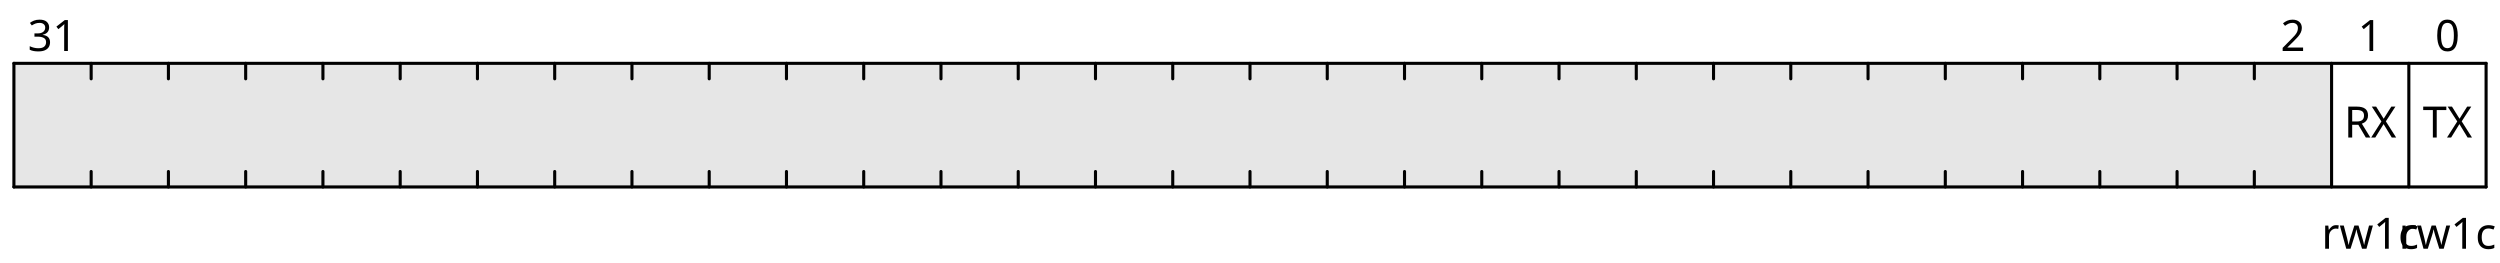
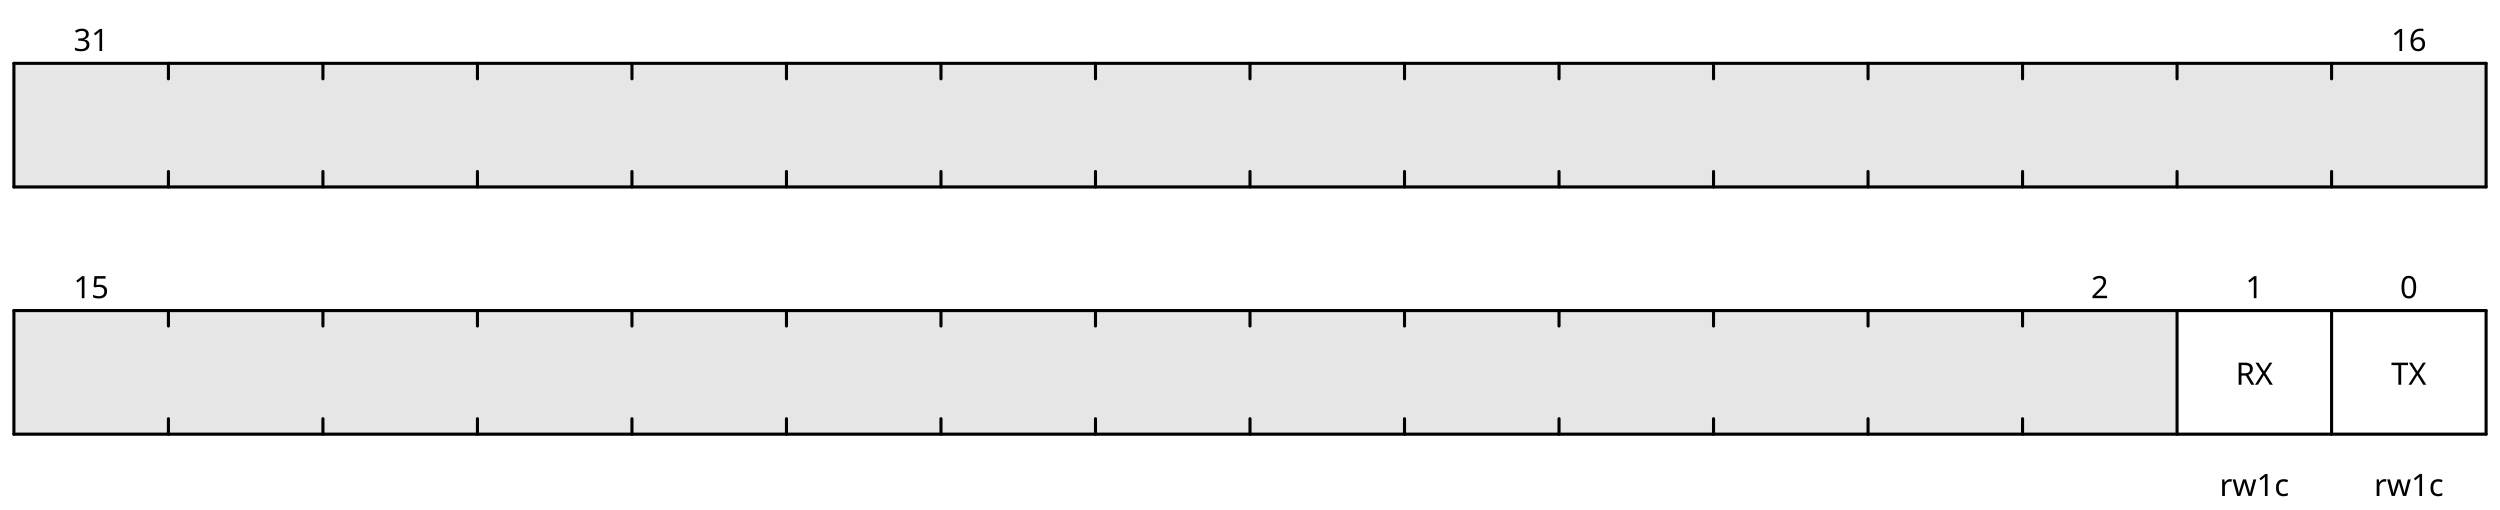
- <svg xmlns="http://www.w3.org/2000/svg" baseProfile="full" class="WaveDrom" height="85" version="1.1" viewBox="0,0,809,85" width="809">
+ <svg xmlns="http://www.w3.org/2000/svg" baseProfile="full" class="WaveDrom" height="165" version="1.1" viewBox="0,0,809,165" width="809">
  <defs />
-   <g font-family="sans-serif" font-size="14" font-weight="normal" text-anchor="middle" transform="translate(4.5,0.5)">
+   <g font-family="sans-serif" font-size="10" font-weight="normal" text-anchor="middle" transform="translate(4.5,80.5)">
    <g stroke="black" stroke-linecap="round" stroke-width="1" transform="translate(0,20.0)">
      <line x1="0" x2="800" y1="0" y2="0" />
      <line x1="0" x2="0" y1="0" y2="40.0" />
      <line x1="0" x2="800" y1="40.0" y2="40.0" />
      <line x1="800.0" x2="800.0" y1="0" y2="40.0" />
-       <line x1="775.0" x2="775.0" y1="0" y2="40.0" />
      <line x1="750.0" x2="750.0" y1="0" y2="40.0" />
-       <line x1="725.0" x2="725.0" y1="0" y2="5.0" />
-       <line x1="725.0" x2="725.0" y1="35.0" y2="40.0" />
-       <line x1="700.0" x2="700.0" y1="0" y2="5.0" />
-       <line x1="700.0" x2="700.0" y1="35.0" y2="40.0" />
-       <line x1="675.0" x2="675.0" y1="0" y2="5.0" />
-       <line x1="675.0" x2="675.0" y1="35.0" y2="40.0" />
+       <line x1="700.0" x2="700.0" y1="0" y2="40.0" />
      <line x1="650.0" x2="650.0" y1="0" y2="5.0" />
      <line x1="650.0" x2="650.0" y1="35.0" y2="40.0" />
-       <line x1="625.0" x2="625.0" y1="0" y2="5.0" />
-       <line x1="625.0" x2="625.0" y1="35.0" y2="40.0" />
      <line x1="600.0" x2="600.0" y1="0" y2="5.0" />
      <line x1="600.0" x2="600.0" y1="35.0" y2="40.0" />
-       <line x1="575.0" x2="575.0" y1="0" y2="5.0" />
-       <line x1="575.0" x2="575.0" y1="35.0" y2="40.0" />
      <line x1="550.0" x2="550.0" y1="0" y2="5.0" />
      <line x1="550.0" x2="550.0" y1="35.0" y2="40.0" />
-       <line x1="525.0" x2="525.0" y1="0" y2="5.0" />
-       <line x1="525.0" x2="525.0" y1="35.0" y2="40.0" />
      <line x1="500.0" x2="500.0" y1="0" y2="5.0" />
      <line x1="500.0" x2="500.0" y1="35.0" y2="40.0" />
-       <line x1="475.0" x2="475.0" y1="0" y2="5.0" />
-       <line x1="475.0" x2="475.0" y1="35.0" y2="40.0" />
      <line x1="450.0" x2="450.0" y1="0" y2="5.0" />
      <line x1="450.0" x2="450.0" y1="35.0" y2="40.0" />
-       <line x1="425.0" x2="425.0" y1="0" y2="5.0" />
-       <line x1="425.0" x2="425.0" y1="35.0" y2="40.0" />
      <line x1="400.0" x2="400.0" y1="0" y2="5.0" />
      <line x1="400.0" x2="400.0" y1="35.0" y2="40.0" />
-       <line x1="375.0" x2="375.0" y1="0" y2="5.0" />
-       <line x1="375.0" x2="375.0" y1="35.0" y2="40.0" />
      <line x1="350.0" x2="350.0" y1="0" y2="5.0" />
      <line x1="350.0" x2="350.0" y1="35.0" y2="40.0" />
-       <line x1="325.0" x2="325.0" y1="0" y2="5.0" />
-       <line x1="325.0" x2="325.0" y1="35.0" y2="40.0" />
      <line x1="300.0" x2="300.0" y1="0" y2="5.0" />
      <line x1="300.0" x2="300.0" y1="35.0" y2="40.0" />
-       <line x1="275.0" x2="275.0" y1="0" y2="5.0" />
-       <line x1="275.0" x2="275.0" y1="35.0" y2="40.0" />
      <line x1="250.0" x2="250.0" y1="0" y2="5.0" />
      <line x1="250.0" x2="250.0" y1="35.0" y2="40.0" />
-       <line x1="225.0" x2="225.0" y1="0" y2="5.0" />
-       <line x1="225.0" x2="225.0" y1="35.0" y2="40.0" />
      <line x1="200.0" x2="200.0" y1="0" y2="5.0" />
      <line x1="200.0" x2="200.0" y1="35.0" y2="40.0" />
-       <line x1="175.0" x2="175.0" y1="0" y2="5.0" />
-       <line x1="175.0" x2="175.0" y1="35.0" y2="40.0" />
      <line x1="150.0" x2="150.0" y1="0" y2="5.0" />
      <line x1="150.0" x2="150.0" y1="35.0" y2="40.0" />
-       <line x1="125.0" x2="125.0" y1="0" y2="5.0" />
-       <line x1="125.0" x2="125.0" y1="35.0" y2="40.0" />
      <line x1="100.0" x2="100.0" y1="0" y2="5.0" />
      <line x1="100.0" x2="100.0" y1="35.0" y2="40.0" />
-       <line x1="75.0" x2="75.0" y1="0" y2="5.0" />
-       <line x1="75.0" x2="75.0" y1="35.0" y2="40.0" />
      <line x1="50.0" x2="50.0" y1="0" y2="5.0" />
      <line x1="50.0" x2="50.0" y1="35.0" y2="40.0" />
-       <line x1="25.0" x2="25.0" y1="0" y2="5.0" />
-       <line x1="25.0" x2="25.0" y1="35.0" y2="40.0" />
    </g>
    <g text-anchor="middle">
      <g>
        <g transform="translate(0,20.0)">
-           <rect height="40.0" style="fill-opacity:0.1" width="750.0" x="0.0" y="0" />
+           <rect height="40.0" style="fill-opacity:0.1" width="700.0" x="0.0" y="0" />
        </g>
-         <g transform="translate(12.5,16.0)">
-           <text x="775.0">
+         <g transform="translate(25.0,16.0)">
+           <text x="750.0">
            <tspan>0</tspan>
          </text>
-           <text x="750.0">
+           <text x="700.0">
            <tspan>1</tspan>
          </text>
-           <text x="725.0">
+           <text x="650.0">
            <tspan>2</tspan>
          </text>
          <text x="0.0">
-             <tspan>31</tspan>
+             <tspan>15</tspan>
          </text>
        </g>
-         <g transform="translate(12.5,44.0)">
-           <text x="775.0">
+         <g transform="translate(25.0,44.0)">
+           <text x="750.0">
            <tspan>TX</tspan>
          </text>
-           <text x="750.0">
+           <text x="700.0">
            <tspan>RX</tspan>
          </text>
        </g>
-         <g transform="translate(12.5,80)">
-           <text x="775.0">
+         <g transform="translate(25.0,80)">
+           <text x="750.0">
            <tspan>rw1c</tspan>
          </text>
-           <text x="750.0">
+           <text x="700.0">
            <tspan>rw1c</tspan>
          </text>
        </g>
      </g>
    </g>
  </g>
+   <g font-family="sans-serif" font-size="10" font-weight="normal" text-anchor="middle" transform="translate(4.5,0.5)">
+     <g stroke="black" stroke-linecap="round" stroke-width="1" transform="translate(0,20.0)">
+       <line x1="0" x2="800" y1="0" y2="0" />
+       <line x1="0" x2="0" y1="0" y2="40.0" />
+       <line x1="0" x2="800" y1="40.0" y2="40.0" />
+       <line x1="800.0" x2="800.0" y1="0" y2="40.0" />
+       <line x1="750.0" x2="750.0" y1="0" y2="5.0" />
+       <line x1="750.0" x2="750.0" y1="35.0" y2="40.0" />
+       <line x1="700.0" x2="700.0" y1="0" y2="5.0" />
+       <line x1="700.0" x2="700.0" y1="35.0" y2="40.0" />
+       <line x1="650.0" x2="650.0" y1="0" y2="5.0" />
+       <line x1="650.0" x2="650.0" y1="35.0" y2="40.0" />
+       <line x1="600.0" x2="600.0" y1="0" y2="5.0" />
+       <line x1="600.0" x2="600.0" y1="35.0" y2="40.0" />
+       <line x1="550.0" x2="550.0" y1="0" y2="5.0" />
+       <line x1="550.0" x2="550.0" y1="35.0" y2="40.0" />
+       <line x1="500.0" x2="500.0" y1="0" y2="5.0" />
+       <line x1="500.0" x2="500.0" y1="35.0" y2="40.0" />
+       <line x1="450.0" x2="450.0" y1="0" y2="5.0" />
+       <line x1="450.0" x2="450.0" y1="35.0" y2="40.0" />
+       <line x1="400.0" x2="400.0" y1="0" y2="5.0" />
+       <line x1="400.0" x2="400.0" y1="35.0" y2="40.0" />
+       <line x1="350.0" x2="350.0" y1="0" y2="5.0" />
+       <line x1="350.0" x2="350.0" y1="35.0" y2="40.0" />
+       <line x1="300.0" x2="300.0" y1="0" y2="5.0" />
+       <line x1="300.0" x2="300.0" y1="35.0" y2="40.0" />
+       <line x1="250.0" x2="250.0" y1="0" y2="5.0" />
+       <line x1="250.0" x2="250.0" y1="35.0" y2="40.0" />
+       <line x1="200.0" x2="200.0" y1="0" y2="5.0" />
+       <line x1="200.0" x2="200.0" y1="35.0" y2="40.0" />
+       <line x1="150.0" x2="150.0" y1="0" y2="5.0" />
+       <line x1="150.0" x2="150.0" y1="35.0" y2="40.0" />
+       <line x1="100.0" x2="100.0" y1="0" y2="5.0" />
+       <line x1="100.0" x2="100.0" y1="35.0" y2="40.0" />
+       <line x1="50.0" x2="50.0" y1="0" y2="5.0" />
+       <line x1="50.0" x2="50.0" y1="35.0" y2="40.0" />
+     </g>
+     <g text-anchor="middle">
+       <g>
+         <g transform="translate(0,20.0)">
+           <rect height="40.0" style="fill-opacity:0.1" width="800.0" x="0.0" y="0" />
+         </g>
+         <g transform="translate(25.0,16.0)">
+           <text x="750.0">
+             <tspan>16</tspan>
+           </text>
+           <text x="0.0">
+             <tspan>31</tspan>
+           </text>
+         </g>
+         <g transform="translate(25.0,44.0)" />
+         <g transform="translate(25.0,80)" />
+       </g>
+     </g>
+   </g>
</svg>
